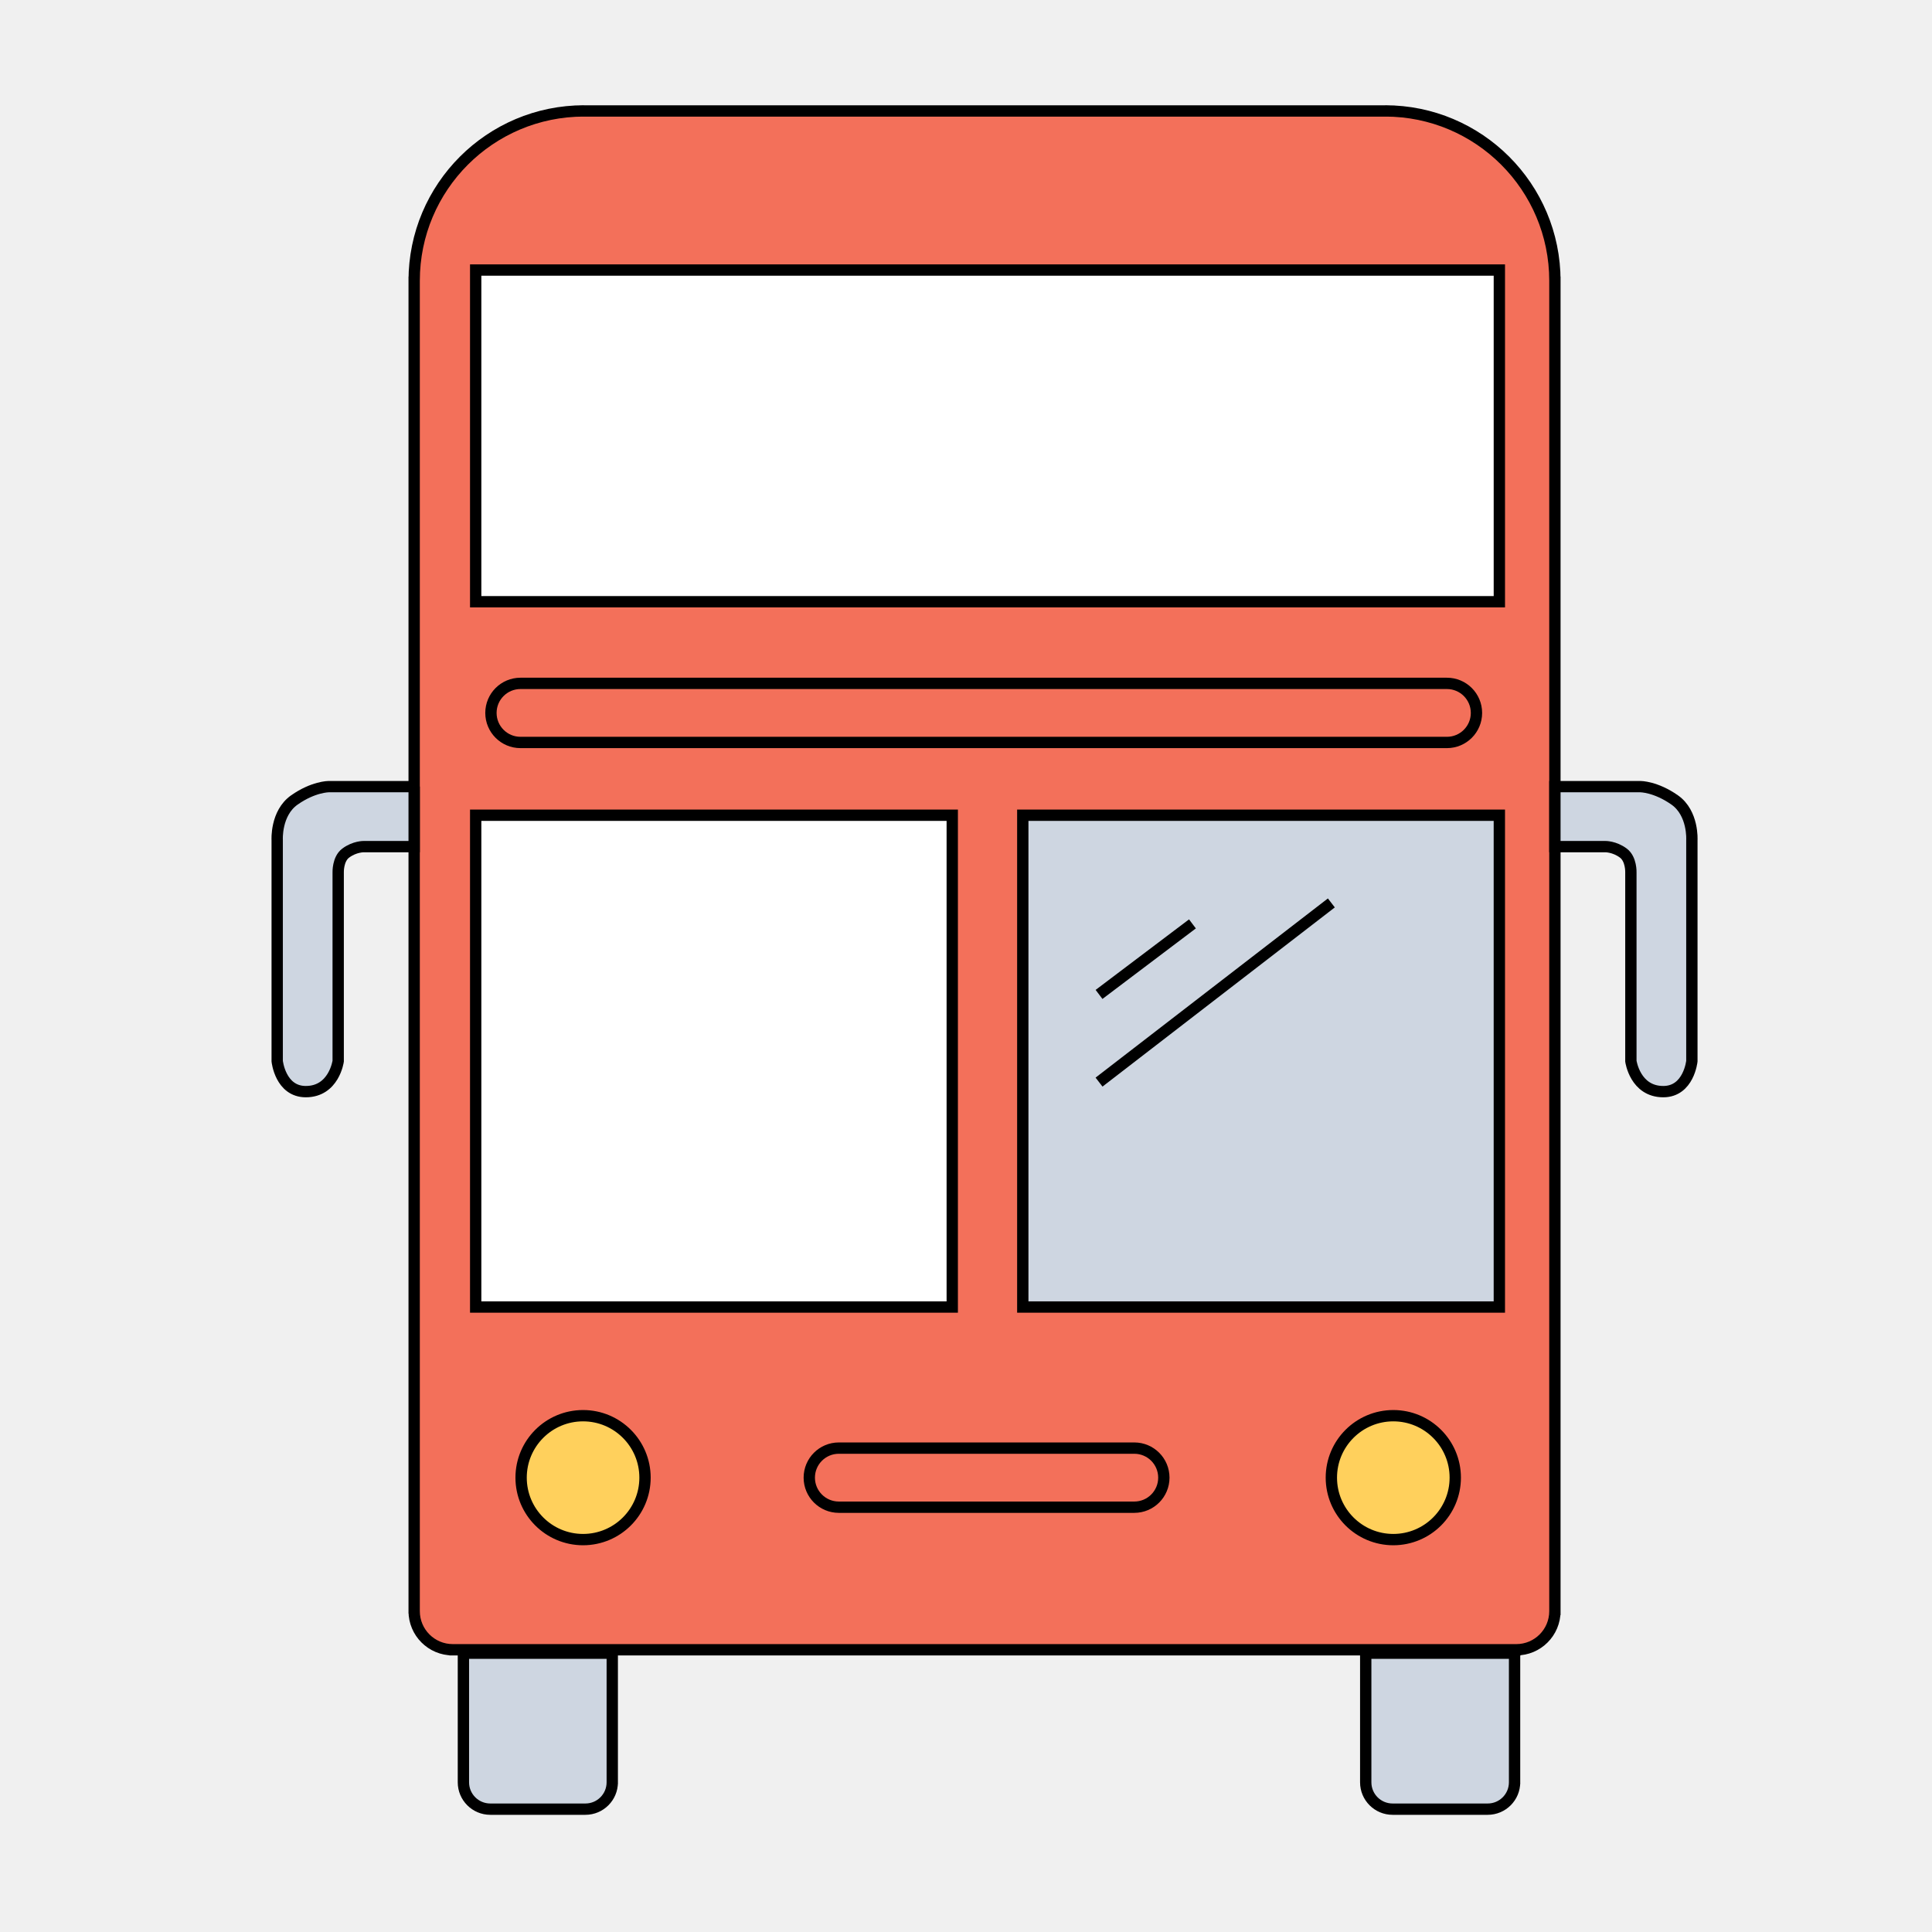
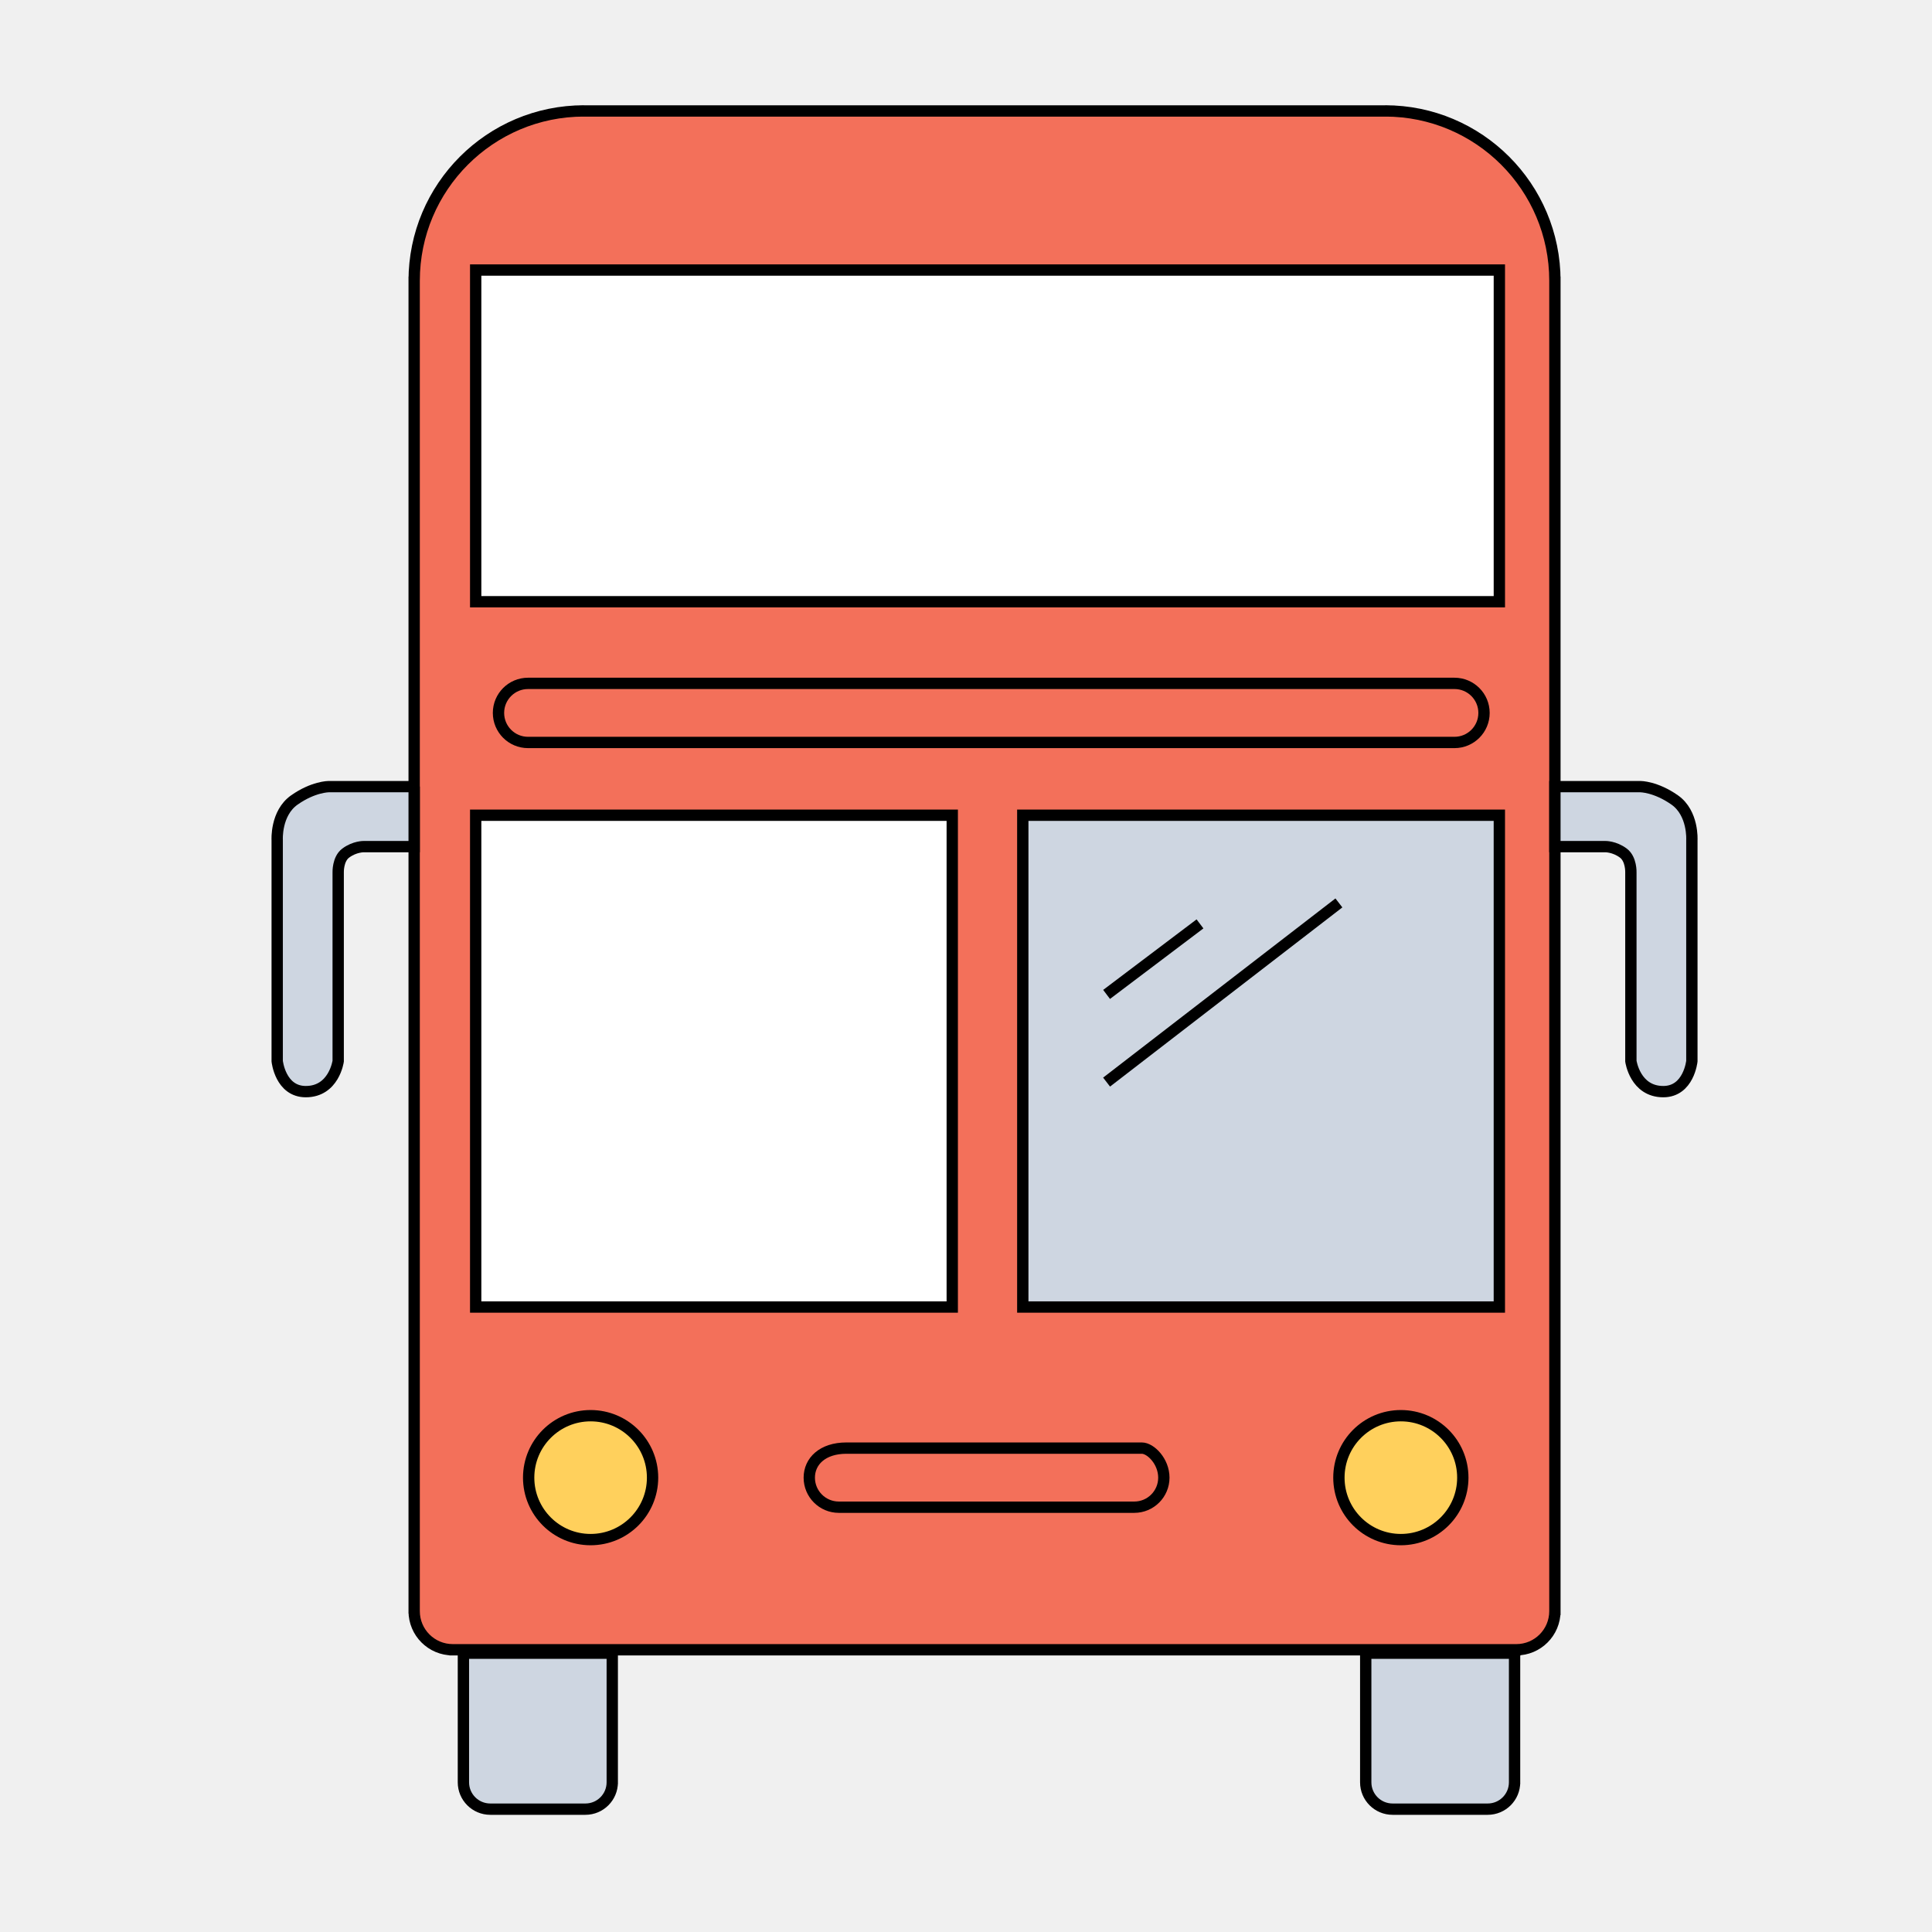
<svg xmlns="http://www.w3.org/2000/svg" width="256" height="256" viewBox="-35.975 -13.947 256 256">
  <path fill="#F3705A" stroke="#000" stroke-width="1.5" stroke-miterlimit="10" d="M164.944 204.656a5.115 5.115 0 0 0 5.114-5.115v.512V22.694v.563c0-12.43-10.076-22.507-22.506-22.507l.492.006H40.907l.504-.006c-12.43 0-22.507 10.077-22.507 22.507v-.563 177.168-.322a5.116 5.116 0 0 0 5.115 5.115h-.444 141.953" />
  <path fill="#FFF" stroke="#000" stroke-width="1.5" stroke-miterlimit="10" d="M27.056 21.835h135.641v43.951H27.056zM27.056 94.075h63.147v65.167H27.056z" />
  <path fill="#CED6E1" stroke="#000" stroke-width="1.5" stroke-miterlimit="10" d="M99.55 94.075h63.146v65.167H99.55z" />
-   <circle fill="#FFD05C" stroke="#000" stroke-width="1.5" stroke-miterlimit="10" cx="41.284" cy="181.849" r="8.209" />
-   <circle fill="#FFD05C" stroke="#000" stroke-width="1.5" stroke-miterlimit="10" cx="148.646" cy="181.849" r="8.209" />
-   <path fill="none" stroke="#000" stroke-width="1.5" stroke-miterlimit="10" d="M159.665 80.519a3.914 3.914 0 0 1-3.915 3.915H32.992a3.915 3.915 0 1 1 0-7.83H155.75a3.914 3.914 0 0 1 3.915 3.915zM118.241 181.849a3.915 3.915 0 0 1-3.915 3.916H75.174a3.914 3.914 0 1 1 0-7.83h39.151a3.915 3.915 0 0 1 3.916 3.914zM109.653 117.819l12.377-9.346M109.653 129.437l30.783-23.742" />
+   <circle fill="#FFD05C" stroke="#000" stroke-width="1.5" stroke-miterlimit="10" cx="42.284" cy="181.849" r="8.209" />
+   <circle fill="#FFD05C" stroke="#000" stroke-width="1.5" stroke-miterlimit="10" cx="149.646" cy="181.849" r="8.209" />
+   <path fill="none" stroke="#000" stroke-width="1.5" stroke-miterlimit="10" d="M160.665 80.519a3.914 3.914 0 0 1-3.915 3.915H33.992a3.915 3.915 0 1 1 0-7.83H156.75a3.914 3.914 0 0 1 3.915 3.915zM118.241 181.849a3.915 3.915 0 0 1-3.915 3.916H75.174a3.914 3.914 0 0 1-3.915-3.916c0-2.161 1.752-3.914 4.915-3.914h39.151c1.163 0 2.916 1.753 2.916 3.914zM110.653 117.819l12.377-9.346M110.653 129.437l30.783-23.742" />
  <path fill="#CED6E1" stroke="#000" stroke-width="1.5" stroke-miterlimit="10" d="M170.058 90.286h11.33s2.034 0 4.547 1.769c2.487 1.75 2.272 5.304 2.272 5.304v29.302s-.415 4.039-3.789 4.039c-3.741 0-4.293-4.039-4.293-4.039V101.64s.064-1.749-.99-2.542c-1.191-.896-2.423-.864-2.423-.864l-6.654-.001v-7.947zM18.904 90.286H7.574s-2.034 0-4.546 1.769C.54 93.805.755 97.359.755 97.359v29.302s.415 4.039 3.789 4.039c3.742 0 4.293-4.039 4.293-4.039V101.64s-.064-1.749.99-2.542c1.191-.896 2.423-.864 2.423-.864l6.653-.001v-7.947zM45.153 222.217a3.558 3.558 0 0 1-3.558 3.559H28.988a3.56 3.56 0 0 1-3.559-3.559v.043-17.155h19.724v17.366M164.714 222.217a3.559 3.559 0 0 1-3.558 3.559h-12.607a3.558 3.558 0 0 1-3.558-3.559v.043-17.155h19.723v17.366" />
</svg>
